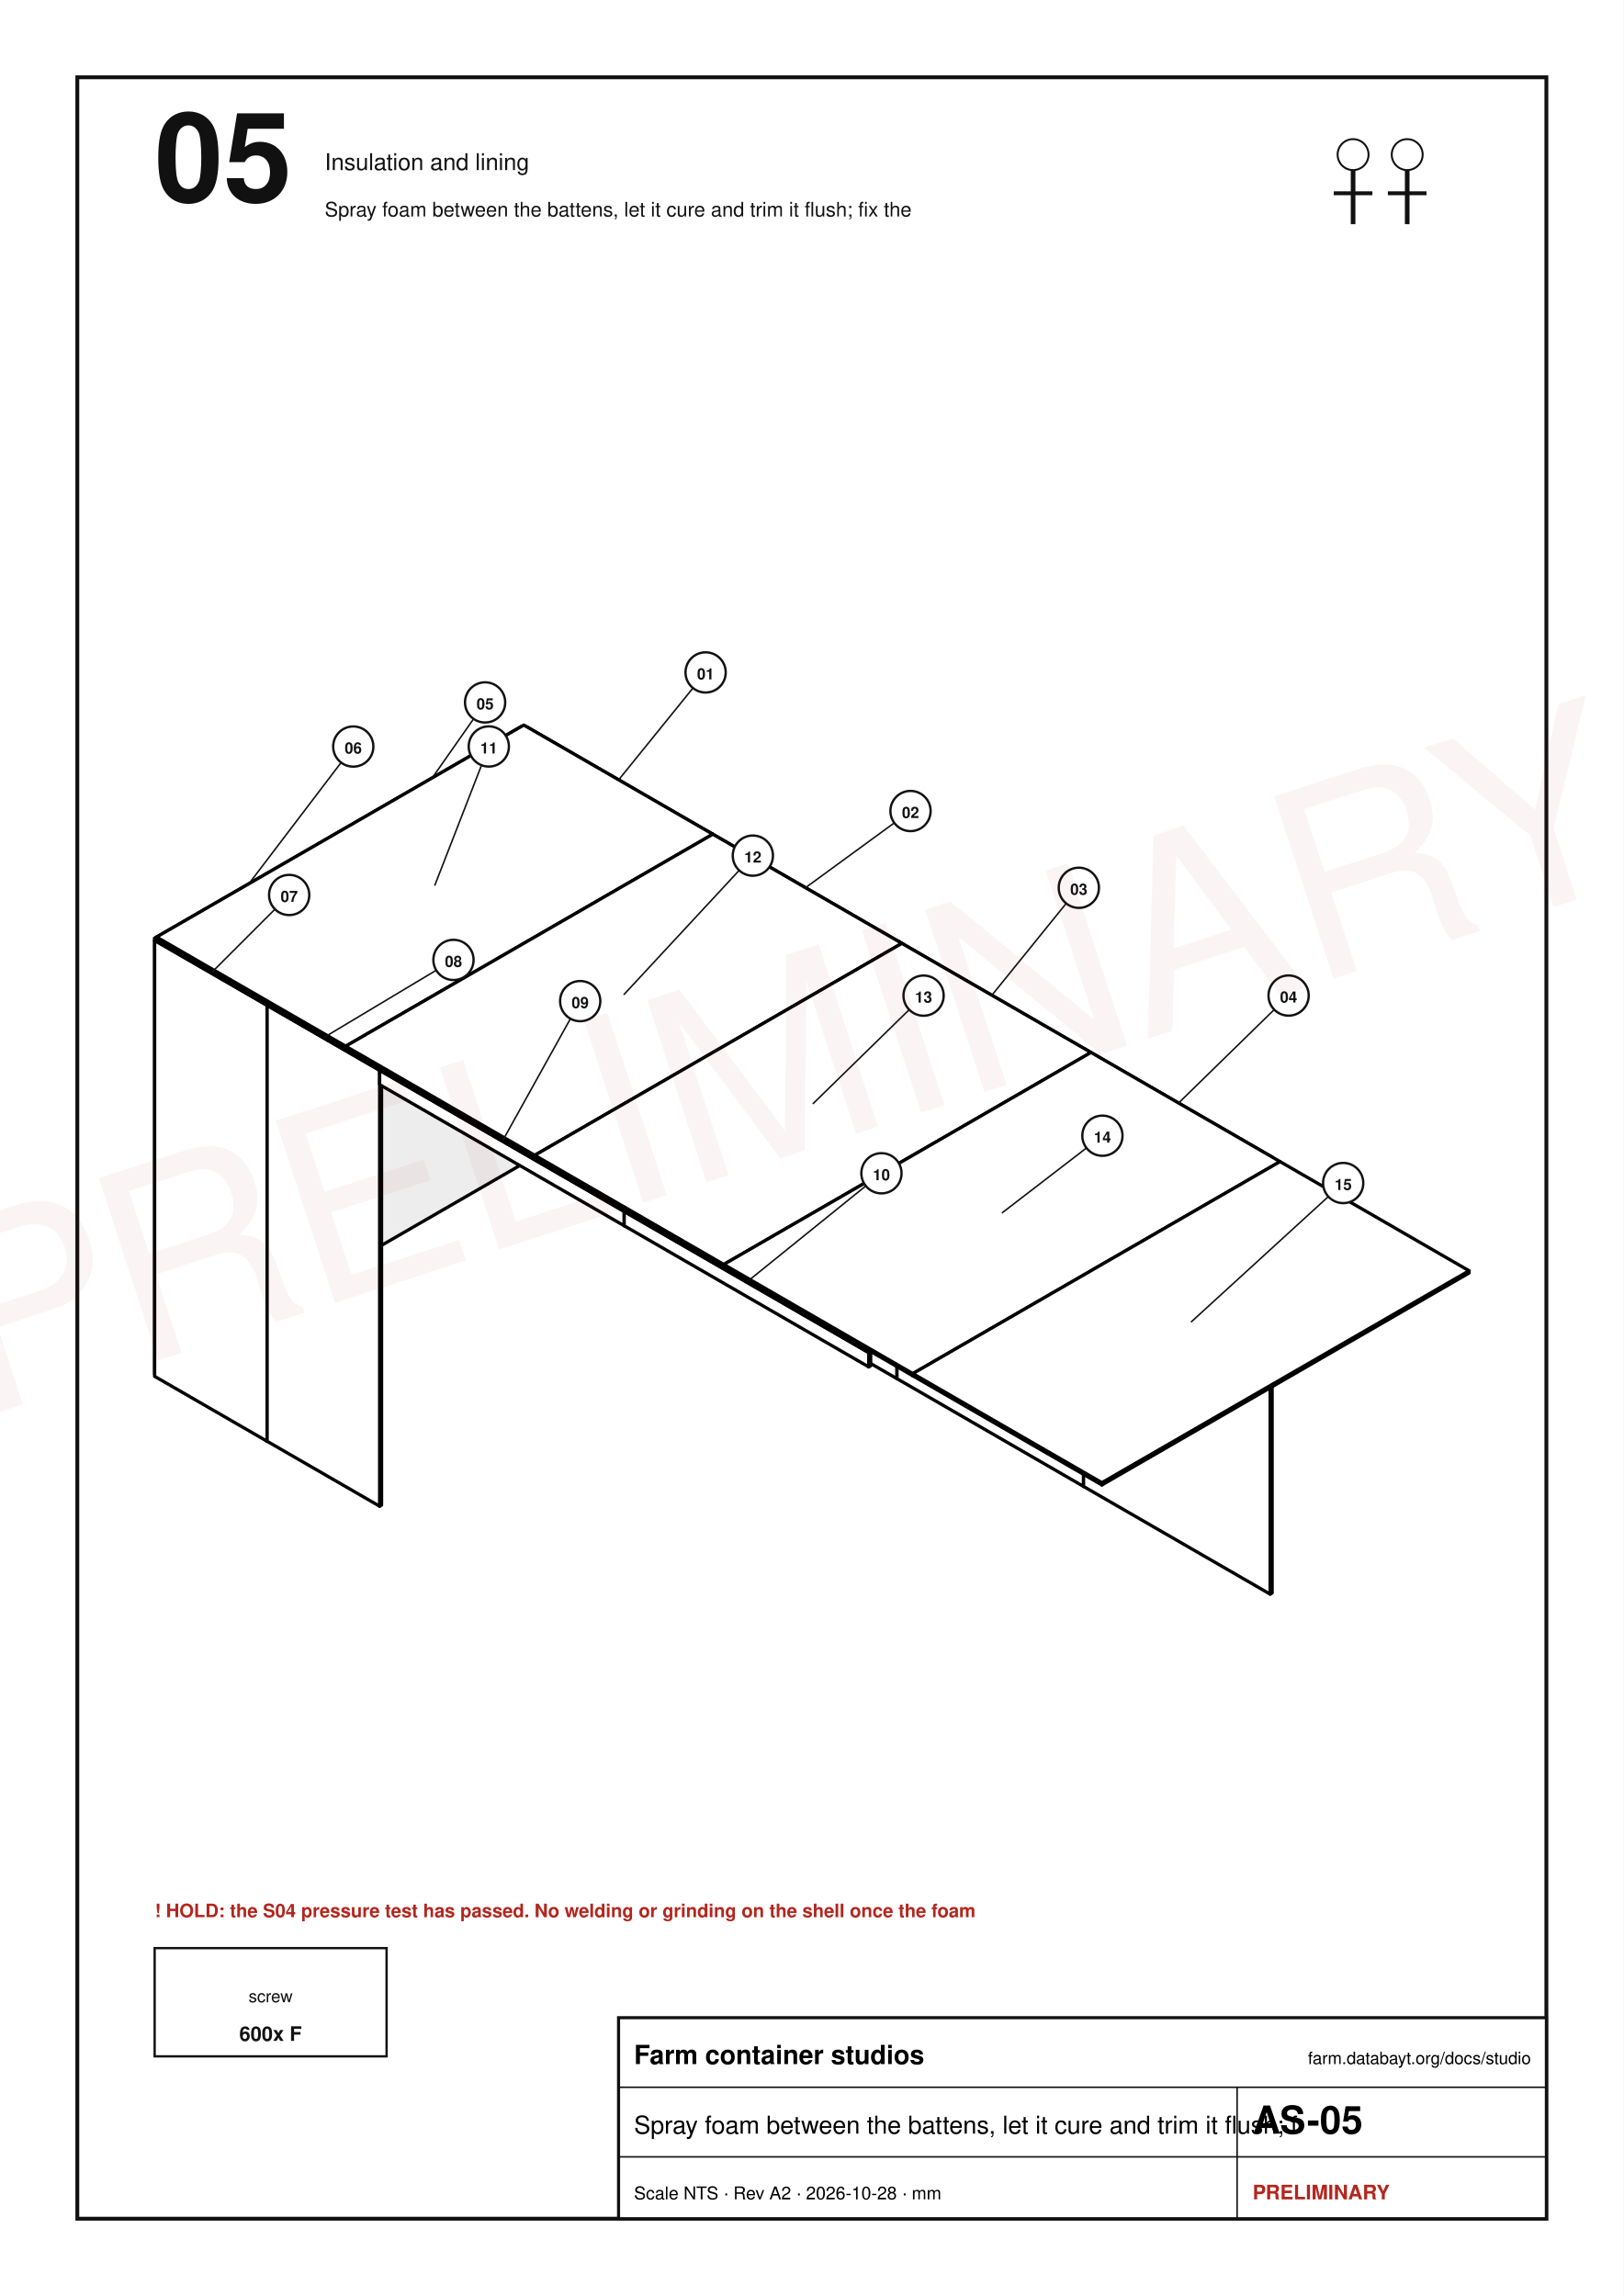
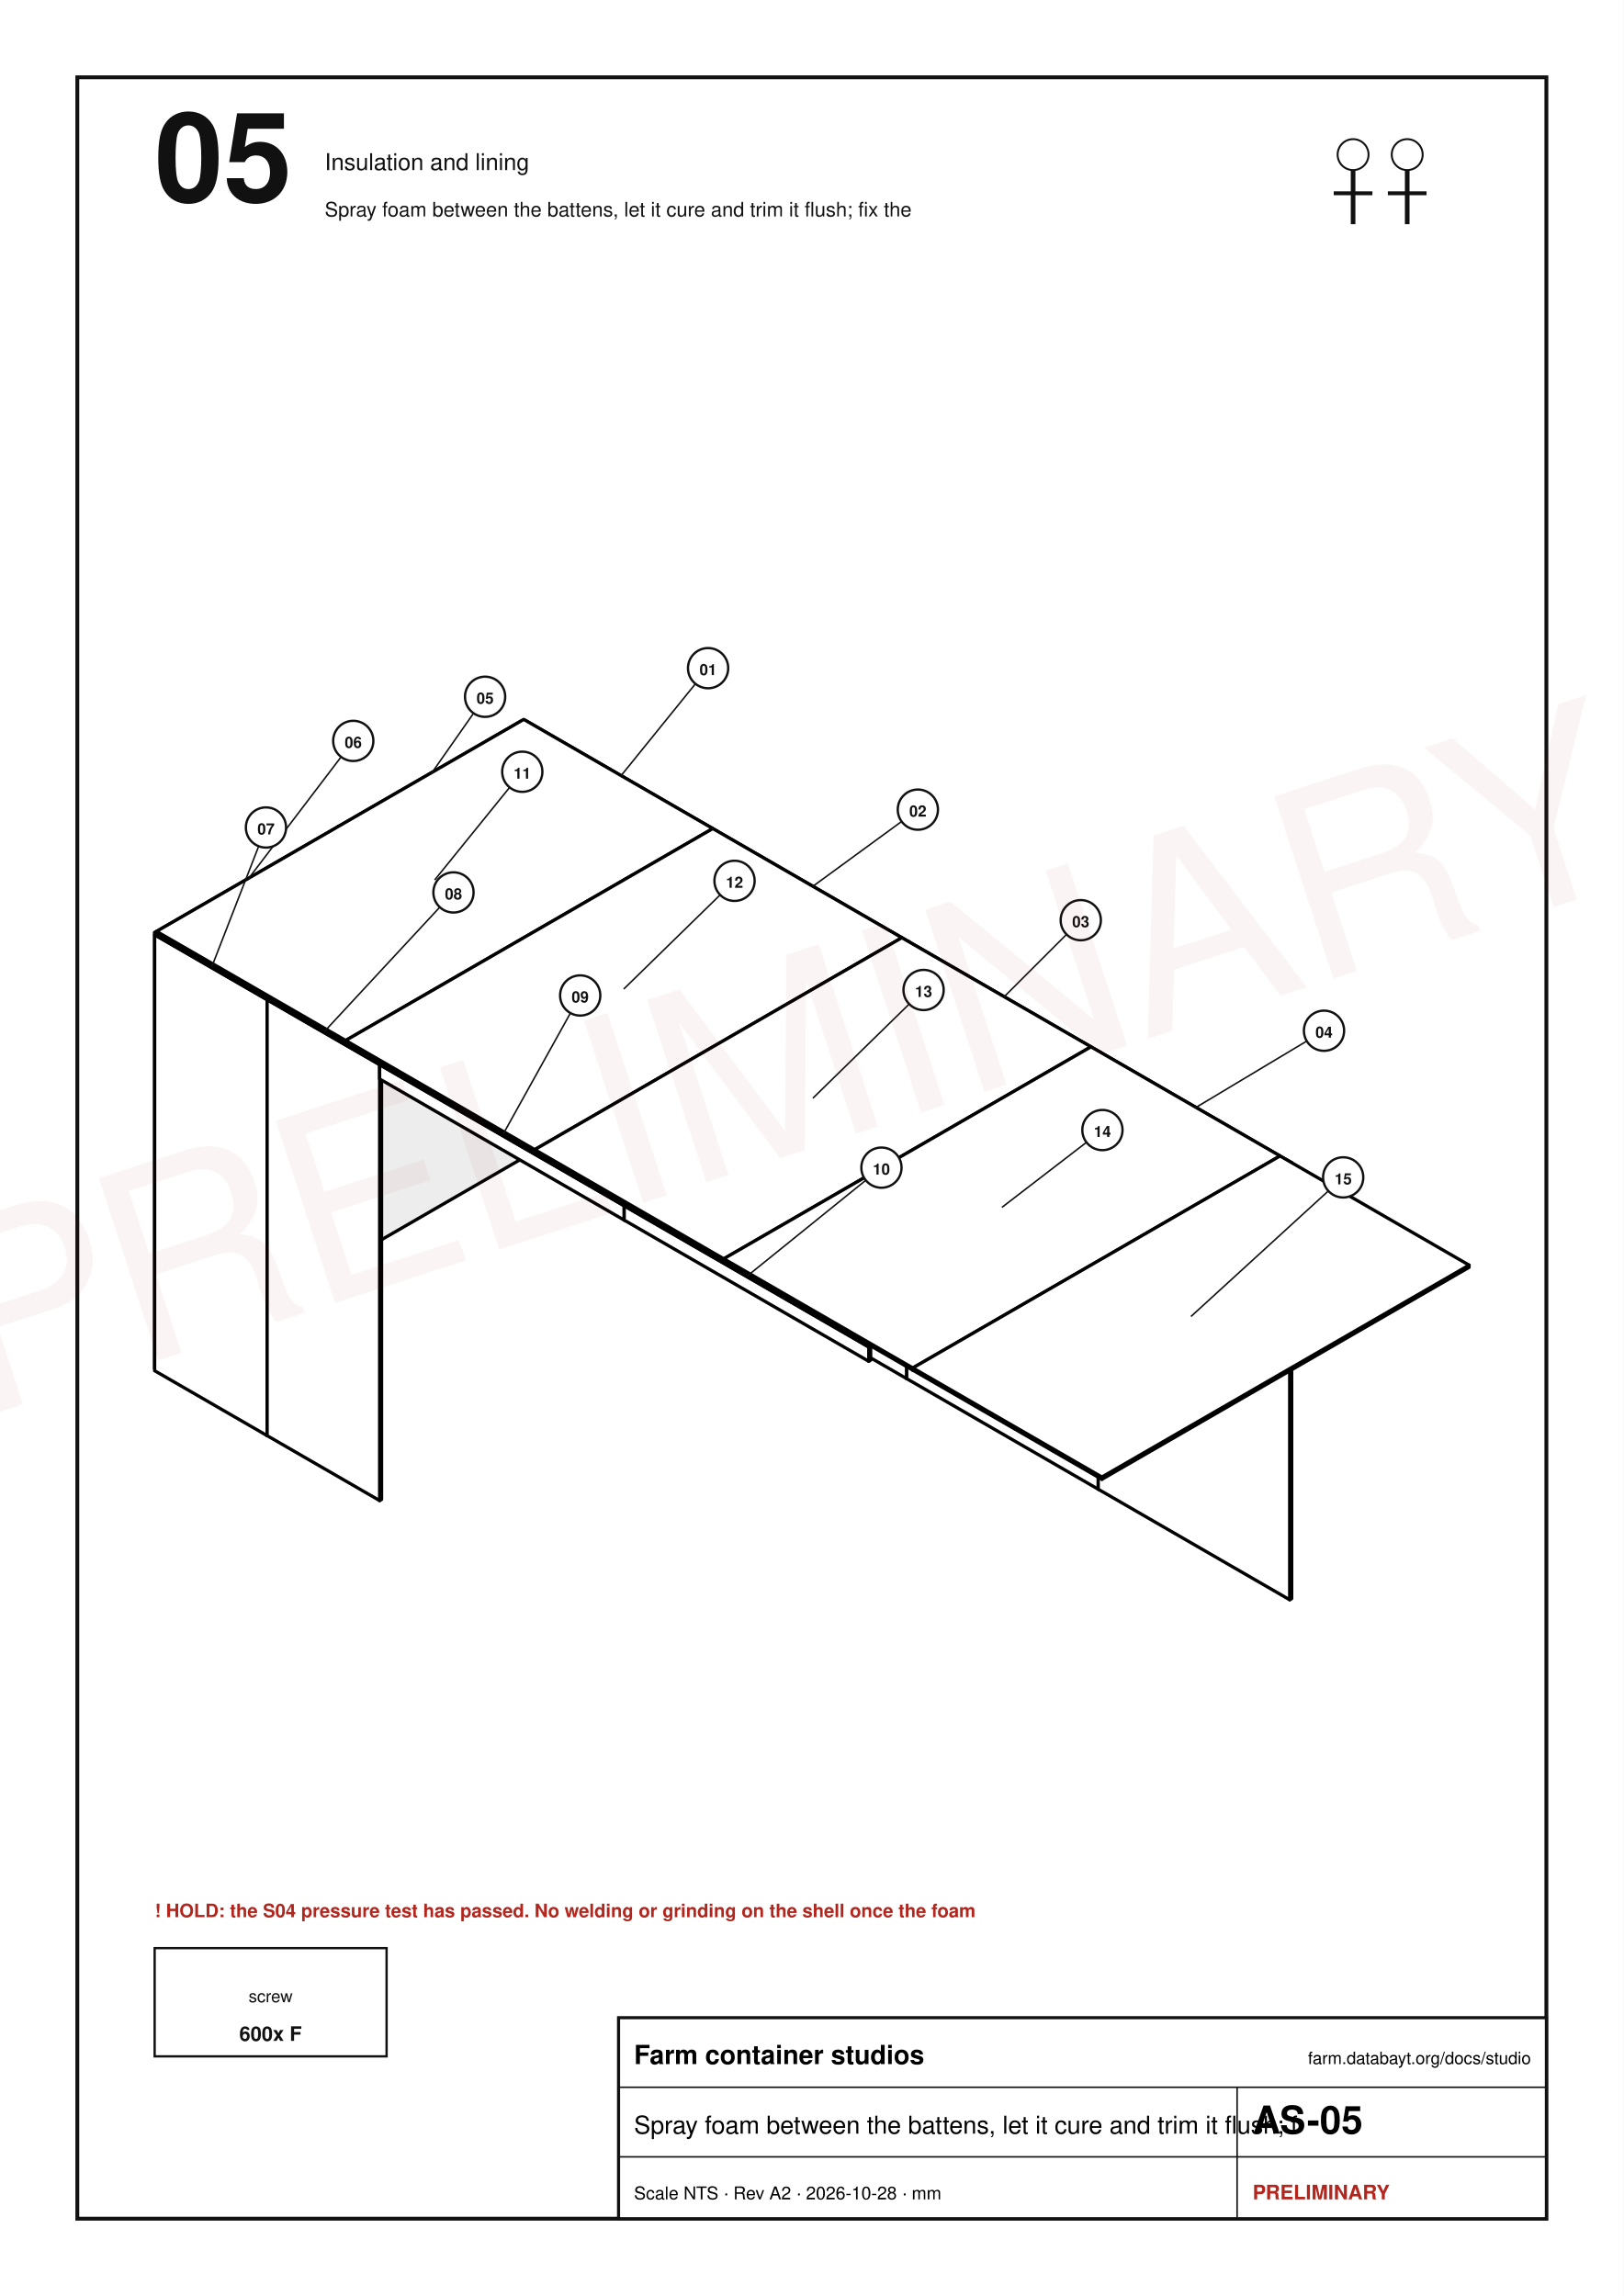
<svg xmlns="http://www.w3.org/2000/svg" width="210mm" height="297mm" viewBox="0 0 210 297" font-family="Helvetica, Arial, sans-serif">
  <rect x="0" y="0" width="210" height="297" fill="#fff" />
  <rect x="10" y="10" width="190" height="277" fill="none" stroke="#111" stroke-width="0.5" />
  <text x="20" y="26" font-size="16" text-anchor="start" font-weight="bold" fill="#111">05</text>
  <text x="42" y="22" font-size="3" text-anchor="start" font-weight="normal" fill="#111">Insulation and lining</text>
  <text x="42" y="28" font-size="2.6" text-anchor="start" font-weight="normal" fill="#111">Spray foam between the battens, let it cure and trim it flush; fix the</text>
  <circle cx="175" cy="20" r="2" fill="none" stroke="#111" stroke-width="0.25" />
  <line x1="175" y1="22" x2="175" y2="29" stroke="#111" stroke-width="0.6" />
  <line x1="172.5" y1="25" x2="177.5" y2="25" stroke="#111" stroke-width="0.5" />
  <circle cx="182" cy="20" r="2" fill="none" stroke="#111" stroke-width="0.25" />
  <line x1="182" y1="22" x2="182" y2="29" stroke="#111" stroke-width="0.6" />
  <line x1="179.5" y1="25" x2="184.5" y2="25" stroke="#111" stroke-width="0.5" />
-   <polygon points="67.74,150.47 44,164.18 44,107.79 67.74,94.08" fill="#ededed" stroke="#000" stroke-width="0.42" stroke-linejoin="round" />
-   <polygon points="43.74,164.04 44,164.18 44,107.79 43.74,107.65" fill="#ffffff" stroke="#000" stroke-width="0.42" stroke-linejoin="round" />
-   <polygon points="67.49,93.94 67.74,94.08 44,107.79 43.74,107.65" fill="#ffffff" stroke="#000" stroke-width="0.42" stroke-linejoin="round" />
-   <polygon points="92.13,164.26 91.87,164.41 91.87,108.02 92.13,107.87" fill="#ededed" stroke="#000" stroke-width="0.42" stroke-linejoin="round" />
-   <polygon points="67.74,150.47 91.87,164.41 91.87,108.02 67.74,94.08" fill="#ffffff" stroke="#000" stroke-width="0.42" stroke-linejoin="round" />
-   <polygon points="67.99,93.94 92.13,107.87 91.87,108.02 67.74,94.08" fill="#ffffff" stroke="#000" stroke-width="0.42" stroke-linejoin="round" />
-   <polygon points="44,164.18 20.25,177.89 20.25,121.5 44,107.79" fill="#ededed" stroke="#000" stroke-width="0.42" stroke-linejoin="round" />
-   <polygon points="20,177.75 20.25,177.89 20.25,121.5 20,121.35" fill="#ffffff" stroke="#000" stroke-width="0.42" stroke-linejoin="round" />
-   <polygon points="43.74,107.65 44,107.79 20.25,121.5 20,121.35" fill="#ffffff" stroke="#000" stroke-width="0.42" stroke-linejoin="round" />
-   <polygon points="116.26,178.2 116.01,178.34 116.01,121.95 116.26,121.8" fill="#ededed" stroke="#000" stroke-width="0.42" stroke-linejoin="round" />
-   <polygon points="91.87,164.41 116.01,178.34 116.01,121.95 91.87,108.02" fill="#ffffff" stroke="#000" stroke-width="0.42" stroke-linejoin="round" />
-   <polygon points="92.13,107.87 116.26,121.8 116.01,121.95 91.87,108.02" fill="#ffffff" stroke="#000" stroke-width="0.42" stroke-linejoin="round" />
-   <polygon points="140.39,192.13 140.14,192.28 140.14,135.88 140.39,135.74" fill="#ededed" stroke="#000" stroke-width="0.42" stroke-linejoin="round" />
-   <polygon points="116.01,178.34 140.14,192.28 140.14,135.88 116.01,121.95" fill="#ffffff" stroke="#000" stroke-width="0.42" stroke-linejoin="round" />
-   <polygon points="116.26,121.8 140.39,135.74 140.14,135.88 116.01,121.95" fill="#ffffff" stroke="#000" stroke-width="0.42" stroke-linejoin="round" />
-   <polygon points="92.19,108.2 44.71,135.62 44.71,135.33 92.19,107.91" fill="#ededed" stroke="#000" stroke-width="0.42" stroke-linejoin="round" />
-   <polygon points="20.25,121.5 44.71,135.62 44.71,135.33 20.25,121.21" fill="#ffffff" stroke="#000" stroke-width="0.42" stroke-linejoin="round" />
-   <polygon points="67.74,93.79 92.19,107.91 44.71,135.33 20.25,121.21" fill="#ffffff" stroke="#000" stroke-width="0.42" stroke-linejoin="round" />
-   <polygon points="34.8,186.29 34.55,186.44 34.55,130.05 34.8,129.9" fill="#ededed" stroke="#000" stroke-width="0.42" stroke-linejoin="round" />
-   <polygon points="20,178.04 34.55,186.44 34.55,130.05 20,121.65" fill="#ffffff" stroke="#000" stroke-width="0.42" stroke-linejoin="round" />
-   <polygon points="20.25,121.5 34.8,129.9 34.55,130.05 20,121.65" fill="#ffffff" stroke="#000" stroke-width="0.42" stroke-linejoin="round" />
-   <polygon points="164.53,206.06 164.27,206.21 164.27,149.82 164.53,149.67" fill="#ededed" stroke="#000" stroke-width="0.42" stroke-linejoin="round" />
-   <polygon points="140.14,192.28 164.27,206.21 164.27,149.82 140.14,135.88" fill="#ffffff" stroke="#000" stroke-width="0.42" stroke-linejoin="round" />
-   <polygon points="140.39,135.74 164.53,149.67 164.27,149.82 140.14,135.88" fill="#ffffff" stroke="#000" stroke-width="0.42" stroke-linejoin="round" />
-   <polygon points="116.64,122.32 69.16,149.73 69.16,149.44 116.64,122.03" fill="#ededed" stroke="#000" stroke-width="0.42" stroke-linejoin="round" />
-   <polygon points="44.71,135.62 69.16,149.73 69.16,149.44 44.71,135.33" fill="#ffffff" stroke="#000" stroke-width="0.42" stroke-linejoin="round" />
-   <polygon points="92.19,107.91 116.64,122.03 69.16,149.44 44.71,135.33" fill="#ffffff" stroke="#000" stroke-width="0.42" stroke-linejoin="round" />
-   <polygon points="49.35,194.69 49.1,194.84 49.1,138.45 49.35,138.3" fill="#ededed" stroke="#000" stroke-width="0.42" stroke-linejoin="round" />
-   <polygon points="34.55,186.44 49.1,194.84 49.1,138.45 34.55,130.05" fill="#ffffff" stroke="#000" stroke-width="0.42" stroke-linejoin="round" />
-   <polygon points="34.8,129.9 49.35,138.3 49.1,138.45 34.55,130.05" fill="#ffffff" stroke="#000" stroke-width="0.42" stroke-linejoin="round" />
-   <polygon points="141.1,136.44 93.61,163.85 93.61,163.56 141.1,136.14" fill="#ededed" stroke="#000" stroke-width="0.42" stroke-linejoin="round" />
-   <polygon points="69.16,149.73 93.61,163.85 93.61,163.56 69.16,149.44" fill="#ffffff" stroke="#000" stroke-width="0.42" stroke-linejoin="round" />
-   <polygon points="116.64,122.03 141.1,136.14 93.61,163.56 69.16,149.44" fill="#ffffff" stroke="#000" stroke-width="0.42" stroke-linejoin="round" />
-   <polygon points="80.98,158.41 80.73,158.56 80.73,156.71 80.98,156.56" fill="#ededed" stroke="#000" stroke-width="0.42" stroke-linejoin="round" />
-   <polygon points="49.1,140.3 80.73,158.56 80.73,156.71 49.1,138.45" fill="#ffffff" stroke="#000" stroke-width="0.42" stroke-linejoin="round" />
-   <polygon points="49.35,138.3 80.98,156.56 80.73,156.71 49.1,138.45" fill="#ffffff" stroke="#000" stroke-width="0.42" stroke-linejoin="round" />
-   <polygon points="165.55,150.55 118.06,177.97 118.06,177.68 165.55,150.26" fill="#ededed" stroke="#000" stroke-width="0.42" stroke-linejoin="round" />
-   <polygon points="93.61,163.85 118.06,177.97 118.06,177.68 93.61,163.56" fill="#ffffff" stroke="#000" stroke-width="0.42" stroke-linejoin="round" />
-   <polygon points="141.1,136.14 165.55,150.26 118.06,177.68 93.61,163.56" fill="#ffffff" stroke="#000" stroke-width="0.42" stroke-linejoin="round" />
-   <polygon points="112.61,176.67 112.36,176.82 112.36,174.97 112.61,174.82" fill="#ededed" stroke="#000" stroke-width="0.42" stroke-linejoin="round" />
-   <polygon points="80.73,158.56 112.36,176.82 112.36,174.97 80.73,156.71" fill="#ffffff" stroke="#000" stroke-width="0.42" stroke-linejoin="round" />
-   <polygon points="80.98,156.56 112.61,174.82 112.36,174.97 80.73,156.71" fill="#ffffff" stroke="#000" stroke-width="0.42" stroke-linejoin="round" />
-   <polygon points="190,164.67 142.51,192.09 142.51,191.79 190,164.38" fill="#ededed" stroke="#000" stroke-width="0.42" stroke-linejoin="round" />
-   <polygon points="118.06,177.97 142.51,192.09 142.51,191.79 118.06,177.68" fill="#ffffff" stroke="#000" stroke-width="0.42" stroke-linejoin="round" />
-   <polygon points="165.55,150.26 190,164.38 142.51,191.79 118.06,177.68" fill="#ffffff" stroke="#000" stroke-width="0.42" stroke-linejoin="round" />
-   <line x1="55.74" y1="100.86" x2="62.74" y2="90.86" stroke="#111" stroke-width="0.2" />
-   <circle cx="62.74" cy="90.86" r="2.6" fill="#fff" stroke="#111" stroke-width="0.3" />
-   <text x="62.74" y="91.76" font-size="2" text-anchor="middle" font-weight="bold" fill="#111">05</text>
-   <line x1="79.93" y1="100.98" x2="91.26" y2="86.98" stroke="#111" stroke-width="0.2" />
-   <circle cx="91.26" cy="86.98" r="2.6" fill="#fff" stroke="#111" stroke-width="0.3" />
-   <text x="91.26" y="87.88" font-size="2" text-anchor="middle" font-weight="bold" fill="#111">01</text>
-   <line x1="32" y1="114.57" x2="45.69" y2="96.57" stroke="#111" stroke-width="0.2" />
-   <circle cx="45.69" cy="96.57" r="2.6" fill="#fff" stroke="#111" stroke-width="0.3" />
-   <text x="45.69" y="97.47" font-size="2" text-anchor="middle" font-weight="bold" fill="#111">06</text>
-   <line x1="104.07" y1="114.91" x2="117.76" y2="104.91" stroke="#111" stroke-width="0.2" />
-   <circle cx="117.76" cy="104.91" r="2.6" fill="#fff" stroke="#111" stroke-width="0.3" />
-   <text x="117.76" y="105.81" font-size="2" text-anchor="middle" font-weight="bold" fill="#111">02</text>
-   <line x1="128.2" y1="128.84" x2="139.53" y2="114.84" stroke="#111" stroke-width="0.2" />
-   <circle cx="139.53" cy="114.84" r="2.6" fill="#fff" stroke="#111" stroke-width="0.3" />
-   <text x="139.53" y="115.74" font-size="2" text-anchor="middle" font-weight="bold" fill="#111">03</text>
-   <line x1="56.22" y1="114.56" x2="63.22" y2="96.56" stroke="#111" stroke-width="0.2" />
-   <circle cx="63.22" cy="96.56" r="2.6" fill="#fff" stroke="#111" stroke-width="0.3" />
-   <text x="63.22" y="97.46" font-size="2" text-anchor="middle" font-weight="bold" fill="#111">11</text>
-   <line x1="27.4" y1="125.77" x2="37.4" y2="115.77" stroke="#111" stroke-width="0.2" />
-   <circle cx="37.4" cy="115.77" r="2.6" fill="#fff" stroke="#111" stroke-width="0.3" />
-   <text x="37.4" y="116.67" font-size="2" text-anchor="middle" font-weight="bold" fill="#111">07</text>
-   <line x1="152.33" y1="142.78" x2="166.66" y2="128.78" stroke="#111" stroke-width="0.2" />
-   <circle cx="166.66" cy="128.78" r="2.6" fill="#fff" stroke="#111" stroke-width="0.3" />
-   <text x="166.66" y="129.68" font-size="2" text-anchor="middle" font-weight="bold" fill="#111">04</text>
-   <line x1="80.67" y1="128.68" x2="97.37" y2="110.68" stroke="#111" stroke-width="0.2" />
-   <circle cx="97.37" cy="110.68" r="2.6" fill="#fff" stroke="#111" stroke-width="0.3" />
-   <text x="97.37" y="111.58" font-size="2" text-anchor="middle" font-weight="bold" fill="#111">12</text>
-   <line x1="41.95" y1="134.17" x2="58.65" y2="124.17" stroke="#111" stroke-width="0.2" />
-   <circle cx="58.65" cy="124.17" r="2.6" fill="#fff" stroke="#111" stroke-width="0.3" />
-   <text x="58.65" y="125.07" font-size="2" text-anchor="middle" font-weight="bold" fill="#111">08</text>
-   <line x1="105.13" y1="142.79" x2="119.45" y2="128.79" stroke="#111" stroke-width="0.2" />
-   <circle cx="119.45" cy="128.79" r="2.6" fill="#fff" stroke="#111" stroke-width="0.3" />
-   <text x="119.45" y="129.69" font-size="2" text-anchor="middle" font-weight="bold" fill="#111">13</text>
-   <line x1="65.04" y1="147.5" x2="75.04" y2="129.5" stroke="#111" stroke-width="0.2" />
-   <circle cx="75.04" cy="129.5" r="2.6" fill="#fff" stroke="#111" stroke-width="0.3" />
-   <text x="75.04" y="130.4" font-size="2" text-anchor="middle" font-weight="bold" fill="#111">09</text>
-   <line x1="129.58" y1="156.91" x2="142.58" y2="146.91" stroke="#111" stroke-width="0.2" />
-   <circle cx="142.58" cy="146.91" r="2.6" fill="#fff" stroke="#111" stroke-width="0.3" />
-   <text x="142.58" y="147.81" font-size="2" text-anchor="middle" font-weight="bold" fill="#111">14</text>
-   <line x1="96.67" y1="165.77" x2="114" y2="151.77" stroke="#111" stroke-width="0.2" />
-   <circle cx="114" cy="151.77" r="2.6" fill="#fff" stroke="#111" stroke-width="0.3" />
-   <text x="114" y="152.67" font-size="2" text-anchor="middle" font-weight="bold" fill="#111">10</text>
-   <line x1="154.03" y1="171.03" x2="173.72" y2="153.03" stroke="#111" stroke-width="0.2" />
-   <circle cx="173.72" cy="153.03" r="2.6" fill="#fff" stroke="#111" stroke-width="0.3" />
-   <text x="173.72" y="153.93" font-size="2" text-anchor="middle" font-weight="bold" fill="#111">15</text>
+   <polygon points="67.74,149.74 44,163.45 44,107.06 67.74,93.35" fill="#ededed" stroke="#000" stroke-width="0.42" stroke-linejoin="round" />
+   <polygon points="43.74,163.31 44,163.45 44,107.06 43.74,106.92" fill="#ffffff" stroke="#000" stroke-width="0.42" stroke-linejoin="round" />
+   <polygon points="67.49,93.21 67.74,93.35 44,107.06 43.74,106.92" fill="#ffffff" stroke="#000" stroke-width="0.42" stroke-linejoin="round" />
+   <polygon points="92.76,163.9 92.51,164.04 92.51,107.65 92.76,107.51" fill="#ededed" stroke="#000" stroke-width="0.42" stroke-linejoin="round" />
+   <polygon points="67.74,149.74 92.51,164.04 92.51,107.65 67.74,93.35" fill="#ffffff" stroke="#000" stroke-width="0.42" stroke-linejoin="round" />
+   <polygon points="67.99,93.21 92.76,107.51 92.51,107.65 67.74,93.35" fill="#ffffff" stroke="#000" stroke-width="0.42" stroke-linejoin="round" />
+   <polygon points="44,163.45 20.25,177.16 20.25,120.77 44,107.06" fill="#ededed" stroke="#000" stroke-width="0.42" stroke-linejoin="round" />
+   <polygon points="20,177.01 20.25,177.16 20.25,120.77 20,120.62" fill="#ffffff" stroke="#000" stroke-width="0.42" stroke-linejoin="round" />
+   <polygon points="43.74,106.92 44,107.06 20.25,120.77 20,120.62" fill="#ffffff" stroke="#000" stroke-width="0.42" stroke-linejoin="round" />
+   <polygon points="117.53,178.2 117.27,178.34 117.27,121.95 117.53,121.8" fill="#ededed" stroke="#000" stroke-width="0.42" stroke-linejoin="round" />
+   <polygon points="92.51,164.04 117.27,178.34 117.27,121.95 92.51,107.65" fill="#ffffff" stroke="#000" stroke-width="0.42" stroke-linejoin="round" />
+   <polygon points="92.76,107.51 117.53,121.8 117.27,121.95 92.51,107.65" fill="#ffffff" stroke="#000" stroke-width="0.42" stroke-linejoin="round" />
+   <polygon points="92.19,107.47 44.71,134.89 44.71,134.59 92.19,107.18" fill="#ededed" stroke="#000" stroke-width="0.42" stroke-linejoin="round" />
+   <polygon points="20.25,120.77 44.71,134.89 44.71,134.59 20.25,120.48" fill="#ffffff" stroke="#000" stroke-width="0.42" stroke-linejoin="round" />
+   <polygon points="67.74,93.06 92.19,107.18 44.71,134.59 20.25,120.48" fill="#ffffff" stroke="#000" stroke-width="0.42" stroke-linejoin="round" />
+   <polygon points="34.8,185.56 34.55,185.71 34.55,129.32 34.8,129.17" fill="#ededed" stroke="#000" stroke-width="0.42" stroke-linejoin="round" />
+   <polygon points="20,177.31 34.55,185.71 34.55,129.32 20,120.92" fill="#ffffff" stroke="#000" stroke-width="0.42" stroke-linejoin="round" />
+   <polygon points="20.25,120.77 34.8,129.17 34.55,129.32 20,120.92" fill="#ffffff" stroke="#000" stroke-width="0.42" stroke-linejoin="round" />
+   <polygon points="142.29,192.49 142.04,192.64 142.04,136.25 142.29,136.1" fill="#ededed" stroke="#000" stroke-width="0.42" stroke-linejoin="round" />
+   <polygon points="117.27,178.34 142.04,192.64 142.04,136.25 117.27,121.95" fill="#ffffff" stroke="#000" stroke-width="0.42" stroke-linejoin="round" />
+   <polygon points="117.53,121.8 142.29,136.1 142.04,136.25 117.27,121.95" fill="#ffffff" stroke="#000" stroke-width="0.42" stroke-linejoin="round" />
+   <polygon points="116.64,121.59 69.16,149 69.16,148.71 116.64,121.3" fill="#ededed" stroke="#000" stroke-width="0.42" stroke-linejoin="round" />
+   <polygon points="44.71,134.89 69.16,149 69.16,148.71 44.71,134.59" fill="#ffffff" stroke="#000" stroke-width="0.42" stroke-linejoin="round" />
+   <polygon points="92.19,107.18 116.64,121.3 69.16,148.71 44.71,134.59" fill="#ffffff" stroke="#000" stroke-width="0.42" stroke-linejoin="round" />
+   <polygon points="49.35,193.96 49.1,194.11 49.1,137.72 49.35,137.57" fill="#ededed" stroke="#000" stroke-width="0.42" stroke-linejoin="round" />
+   <polygon points="34.55,185.71 49.1,194.11 49.1,137.72 34.55,129.32" fill="#ffffff" stroke="#000" stroke-width="0.42" stroke-linejoin="round" />
+   <polygon points="34.8,129.17 49.35,137.57 49.1,137.72 34.55,129.32" fill="#ffffff" stroke="#000" stroke-width="0.42" stroke-linejoin="round" />
+   <polygon points="167.06,206.79 166.8,206.94 166.8,150.55 167.06,150.4" fill="#ededed" stroke="#000" stroke-width="0.42" stroke-linejoin="round" />
+   <polygon points="142.04,192.64 166.8,206.94 166.8,150.55 142.04,136.25" fill="#ffffff" stroke="#000" stroke-width="0.42" stroke-linejoin="round" />
+   <polygon points="142.29,136.1 167.06,150.4 166.8,150.55 142.04,136.25" fill="#ffffff" stroke="#000" stroke-width="0.42" stroke-linejoin="round" />
+   <polygon points="141.1,135.7 93.61,163.12 93.61,162.83 141.1,135.41" fill="#ededed" stroke="#000" stroke-width="0.42" stroke-linejoin="round" />
+   <polygon points="69.16,149 93.61,163.12 93.61,162.83 69.16,148.71" fill="#ffffff" stroke="#000" stroke-width="0.42" stroke-linejoin="round" />
+   <polygon points="116.64,121.3 141.1,135.41 93.61,162.83 69.16,148.71" fill="#ffffff" stroke="#000" stroke-width="0.42" stroke-linejoin="round" />
+   <polygon points="80.98,157.68 80.73,157.83 80.73,155.98 80.98,155.83" fill="#ededed" stroke="#000" stroke-width="0.42" stroke-linejoin="round" />
+   <polygon points="49.1,139.57 80.73,157.83 80.73,155.98 49.1,137.72" fill="#ffffff" stroke="#000" stroke-width="0.42" stroke-linejoin="round" />
+   <polygon points="49.35,137.57 80.98,155.83 80.73,155.98 49.1,137.72" fill="#ffffff" stroke="#000" stroke-width="0.42" stroke-linejoin="round" />
+   <polygon points="165.55,149.82 118.06,177.24 118.06,176.95 165.55,149.53" fill="#ededed" stroke="#000" stroke-width="0.42" stroke-linejoin="round" />
+   <polygon points="93.61,163.12 118.06,177.24 118.06,176.95 93.61,162.83" fill="#ffffff" stroke="#000" stroke-width="0.42" stroke-linejoin="round" />
+   <polygon points="141.1,135.41 165.55,149.53 118.06,176.95 93.61,162.83" fill="#ffffff" stroke="#000" stroke-width="0.42" stroke-linejoin="round" />
+   <polygon points="112.61,175.94 112.36,176.09 112.36,174.24 112.61,174.09" fill="#ededed" stroke="#000" stroke-width="0.42" stroke-linejoin="round" />
+   <polygon points="80.73,157.83 112.36,176.09 112.36,174.24 80.73,155.98" fill="#ffffff" stroke="#000" stroke-width="0.42" stroke-linejoin="round" />
+   <polygon points="80.98,155.83 112.61,174.09 112.36,174.24 80.73,155.98" fill="#ffffff" stroke="#000" stroke-width="0.42" stroke-linejoin="round" />
+   <polygon points="190,163.94 142.51,191.36 142.51,191.06 190,163.65" fill="#ededed" stroke="#000" stroke-width="0.42" stroke-linejoin="round" />
+   <polygon points="118.06,177.24 142.51,191.36 142.51,191.06 118.06,176.95" fill="#ffffff" stroke="#000" stroke-width="0.42" stroke-linejoin="round" />
+   <polygon points="165.55,149.53 190,163.65 142.51,191.06 118.06,176.95" fill="#ffffff" stroke="#000" stroke-width="0.42" stroke-linejoin="round" />
+   <line x1="55.74" y1="100.13" x2="62.74" y2="90.13" stroke="#111" stroke-width="0.2" />
+   <circle cx="62.74" cy="90.13" r="2.6" fill="#fff" stroke="#111" stroke-width="0.3" />
+   <text x="62.74" y="91.03" font-size="2" text-anchor="middle" font-weight="bold" fill="#111">05</text>
+   <line x1="80.25" y1="100.43" x2="91.58" y2="86.43" stroke="#111" stroke-width="0.2" />
+   <circle cx="91.58" cy="86.43" r="2.6" fill="#fff" stroke="#111" stroke-width="0.3" />
+   <text x="91.58" y="87.33" font-size="2" text-anchor="middle" font-weight="bold" fill="#111">01</text>
+   <line x1="32" y1="113.84" x2="45.69" y2="95.84" stroke="#111" stroke-width="0.2" />
+   <circle cx="45.69" cy="95.84" r="2.6" fill="#fff" stroke="#111" stroke-width="0.3" />
+   <text x="45.69" y="96.74" font-size="2" text-anchor="middle" font-weight="bold" fill="#111">06</text>
+   <line x1="105.02" y1="114.73" x2="118.71" y2="104.73" stroke="#111" stroke-width="0.2" />
+   <circle cx="118.71" cy="104.73" r="2.6" fill="#fff" stroke="#111" stroke-width="0.3" />
+   <text x="118.71" y="105.63" font-size="2" text-anchor="middle" font-weight="bold" fill="#111">02</text>
+   <line x1="56.22" y1="113.83" x2="67.55" y2="99.83" stroke="#111" stroke-width="0.2" />
+   <circle cx="67.55" cy="99.83" r="2.6" fill="#fff" stroke="#111" stroke-width="0.3" />
+   <text x="67.55" y="100.73" font-size="2" text-anchor="middle" font-weight="bold" fill="#111">11</text>
+   <line x1="27.4" y1="125.04" x2="34.4" y2="107.04" stroke="#111" stroke-width="0.2" />
+   <circle cx="34.4" cy="107.04" r="2.6" fill="#fff" stroke="#111" stroke-width="0.3" />
+   <text x="34.4" y="107.94" font-size="2" text-anchor="middle" font-weight="bold" fill="#111">07</text>
+   <line x1="129.78" y1="129.03" x2="139.78" y2="119.03" stroke="#111" stroke-width="0.2" />
+   <circle cx="139.78" cy="119.03" r="2.6" fill="#fff" stroke="#111" stroke-width="0.3" />
+   <text x="139.78" y="119.93" font-size="2" text-anchor="middle" font-weight="bold" fill="#111">03</text>
+   <line x1="80.67" y1="127.94" x2="95" y2="113.94" stroke="#111" stroke-width="0.2" />
+   <circle cx="95" cy="113.94" r="2.6" fill="#fff" stroke="#111" stroke-width="0.3" />
+   <text x="95" y="114.84" font-size="2" text-anchor="middle" font-weight="bold" fill="#111">12</text>
+   <line x1="41.95" y1="133.44" x2="58.65" y2="115.44" stroke="#111" stroke-width="0.2" />
+   <circle cx="58.65" cy="115.44" r="2.6" fill="#fff" stroke="#111" stroke-width="0.3" />
+   <text x="58.65" y="116.34" font-size="2" text-anchor="middle" font-weight="bold" fill="#111">08</text>
+   <line x1="154.55" y1="143.33" x2="171.24" y2="133.33" stroke="#111" stroke-width="0.2" />
+   <circle cx="171.24" cy="133.33" r="2.6" fill="#fff" stroke="#111" stroke-width="0.3" />
+   <text x="171.24" y="134.23" font-size="2" text-anchor="middle" font-weight="bold" fill="#111">04</text>
+   <line x1="105.13" y1="142.06" x2="119.45" y2="128.06" stroke="#111" stroke-width="0.2" />
+   <circle cx="119.45" cy="128.06" r="2.6" fill="#fff" stroke="#111" stroke-width="0.3" />
+   <text x="119.45" y="128.96" font-size="2" text-anchor="middle" font-weight="bold" fill="#111">13</text>
+   <line x1="65.04" y1="146.77" x2="75.04" y2="128.77" stroke="#111" stroke-width="0.2" />
+   <circle cx="75.04" cy="128.77" r="2.6" fill="#fff" stroke="#111" stroke-width="0.3" />
+   <text x="75.04" y="129.67" font-size="2" text-anchor="middle" font-weight="bold" fill="#111">09</text>
+   <line x1="129.58" y1="156.18" x2="142.58" y2="146.18" stroke="#111" stroke-width="0.2" />
+   <circle cx="142.58" cy="146.18" r="2.6" fill="#fff" stroke="#111" stroke-width="0.3" />
+   <text x="142.58" y="147.08" font-size="2" text-anchor="middle" font-weight="bold" fill="#111">14</text>
+   <line x1="96.67" y1="165.04" x2="114" y2="151.04" stroke="#111" stroke-width="0.2" />
+   <circle cx="114" cy="151.04" r="2.6" fill="#fff" stroke="#111" stroke-width="0.3" />
+   <text x="114" y="151.94" font-size="2" text-anchor="middle" font-weight="bold" fill="#111">10</text>
+   <line x1="154.03" y1="170.3" x2="173.72" y2="152.3" stroke="#111" stroke-width="0.2" />
+   <circle cx="173.72" cy="152.3" r="2.6" fill="#fff" stroke="#111" stroke-width="0.3" />
+   <text x="173.72" y="153.2" font-size="2" text-anchor="middle" font-weight="bold" fill="#111">15</text>
  <rect x="20" y="252" width="30" height="14" fill="#fff" stroke="#111" stroke-width="0.3" />
  <text x="35" y="259" font-size="2.2" text-anchor="middle" font-weight="normal" fill="#111">screw</text>
  <text x="35" y="264" font-size="2.6" text-anchor="middle" font-weight="bold" fill="#111">600x  F</text>
  <text x="20" y="248" font-size="2.4" text-anchor="start" font-weight="bold" fill="#b3261e">! HOLD: the S04 pressure test has passed. No welding or grinding on the shell once the foam </text>
  <rect x="80" y="261" width="120" height="26" fill="#fff" stroke="#111" stroke-width="0.4" />
  <line x1="80" y1="270" x2="200" y2="270" stroke="#111" stroke-width="0.2" />
  <line x1="80" y1="279" x2="200" y2="279" stroke="#111" stroke-width="0.2" />
  <line x1="160" y1="270" x2="160" y2="287" stroke="#111" stroke-width="0.2" />
  <text x="82" y="267" font-size="3.4" font-weight="bold">Farm container studios</text>
  <text x="198" y="267" font-size="2.2" text-anchor="end">farm.databayt.org/docs/studio</text>
  <text x="82" y="276" font-size="3.2">Spray foam between the battens, let it cure and trim it flush; f</text>
  <text x="162" y="276" font-size="5" font-weight="bold">AS-05</text>
  <text x="82" y="284.5" font-size="2.3">Scale NTS · Rev A2 · 2026-10-28 · mm</text>
  <text x="162" y="284.5" font-size="2.6" font-weight="bold" fill="#b3261e">PRELIMINARY</text>
  <text x="105.0" y="148.5" font-size="34" fill="#b3261e" fill-opacity="0.05" text-anchor="middle" transform="rotate(-18 105.0 148.5)">PRELIMINARY</text>
</svg>
